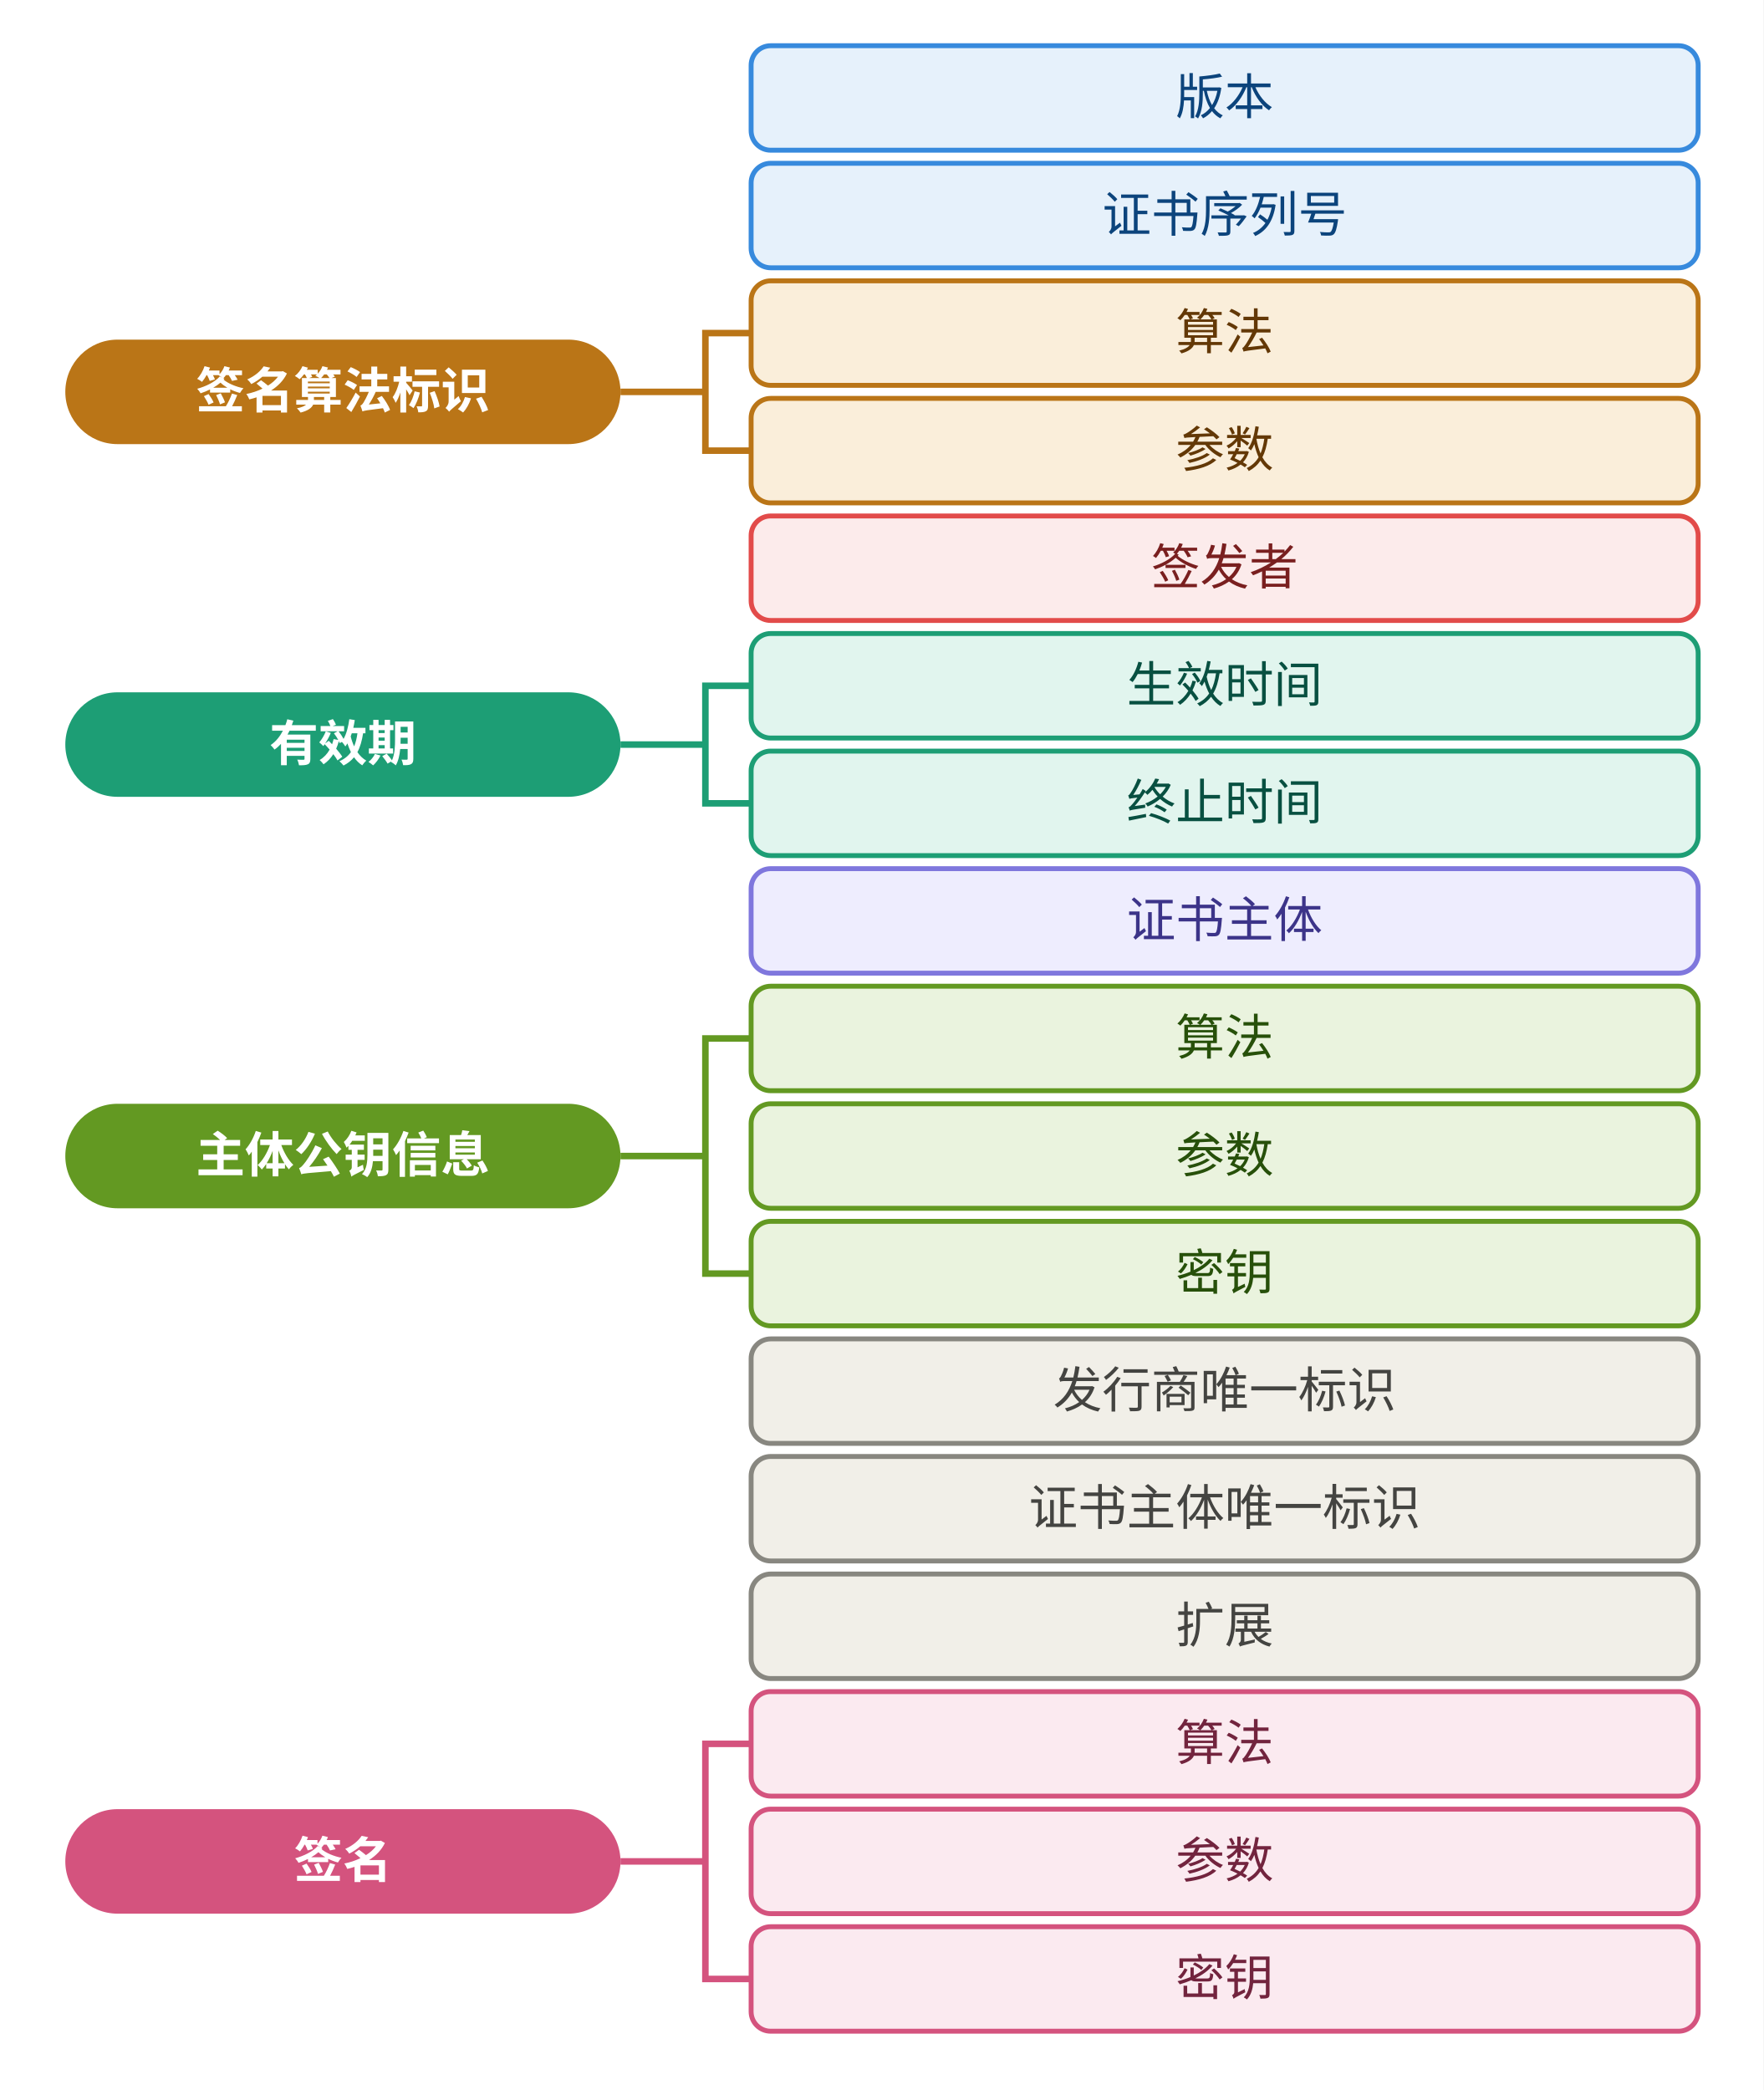
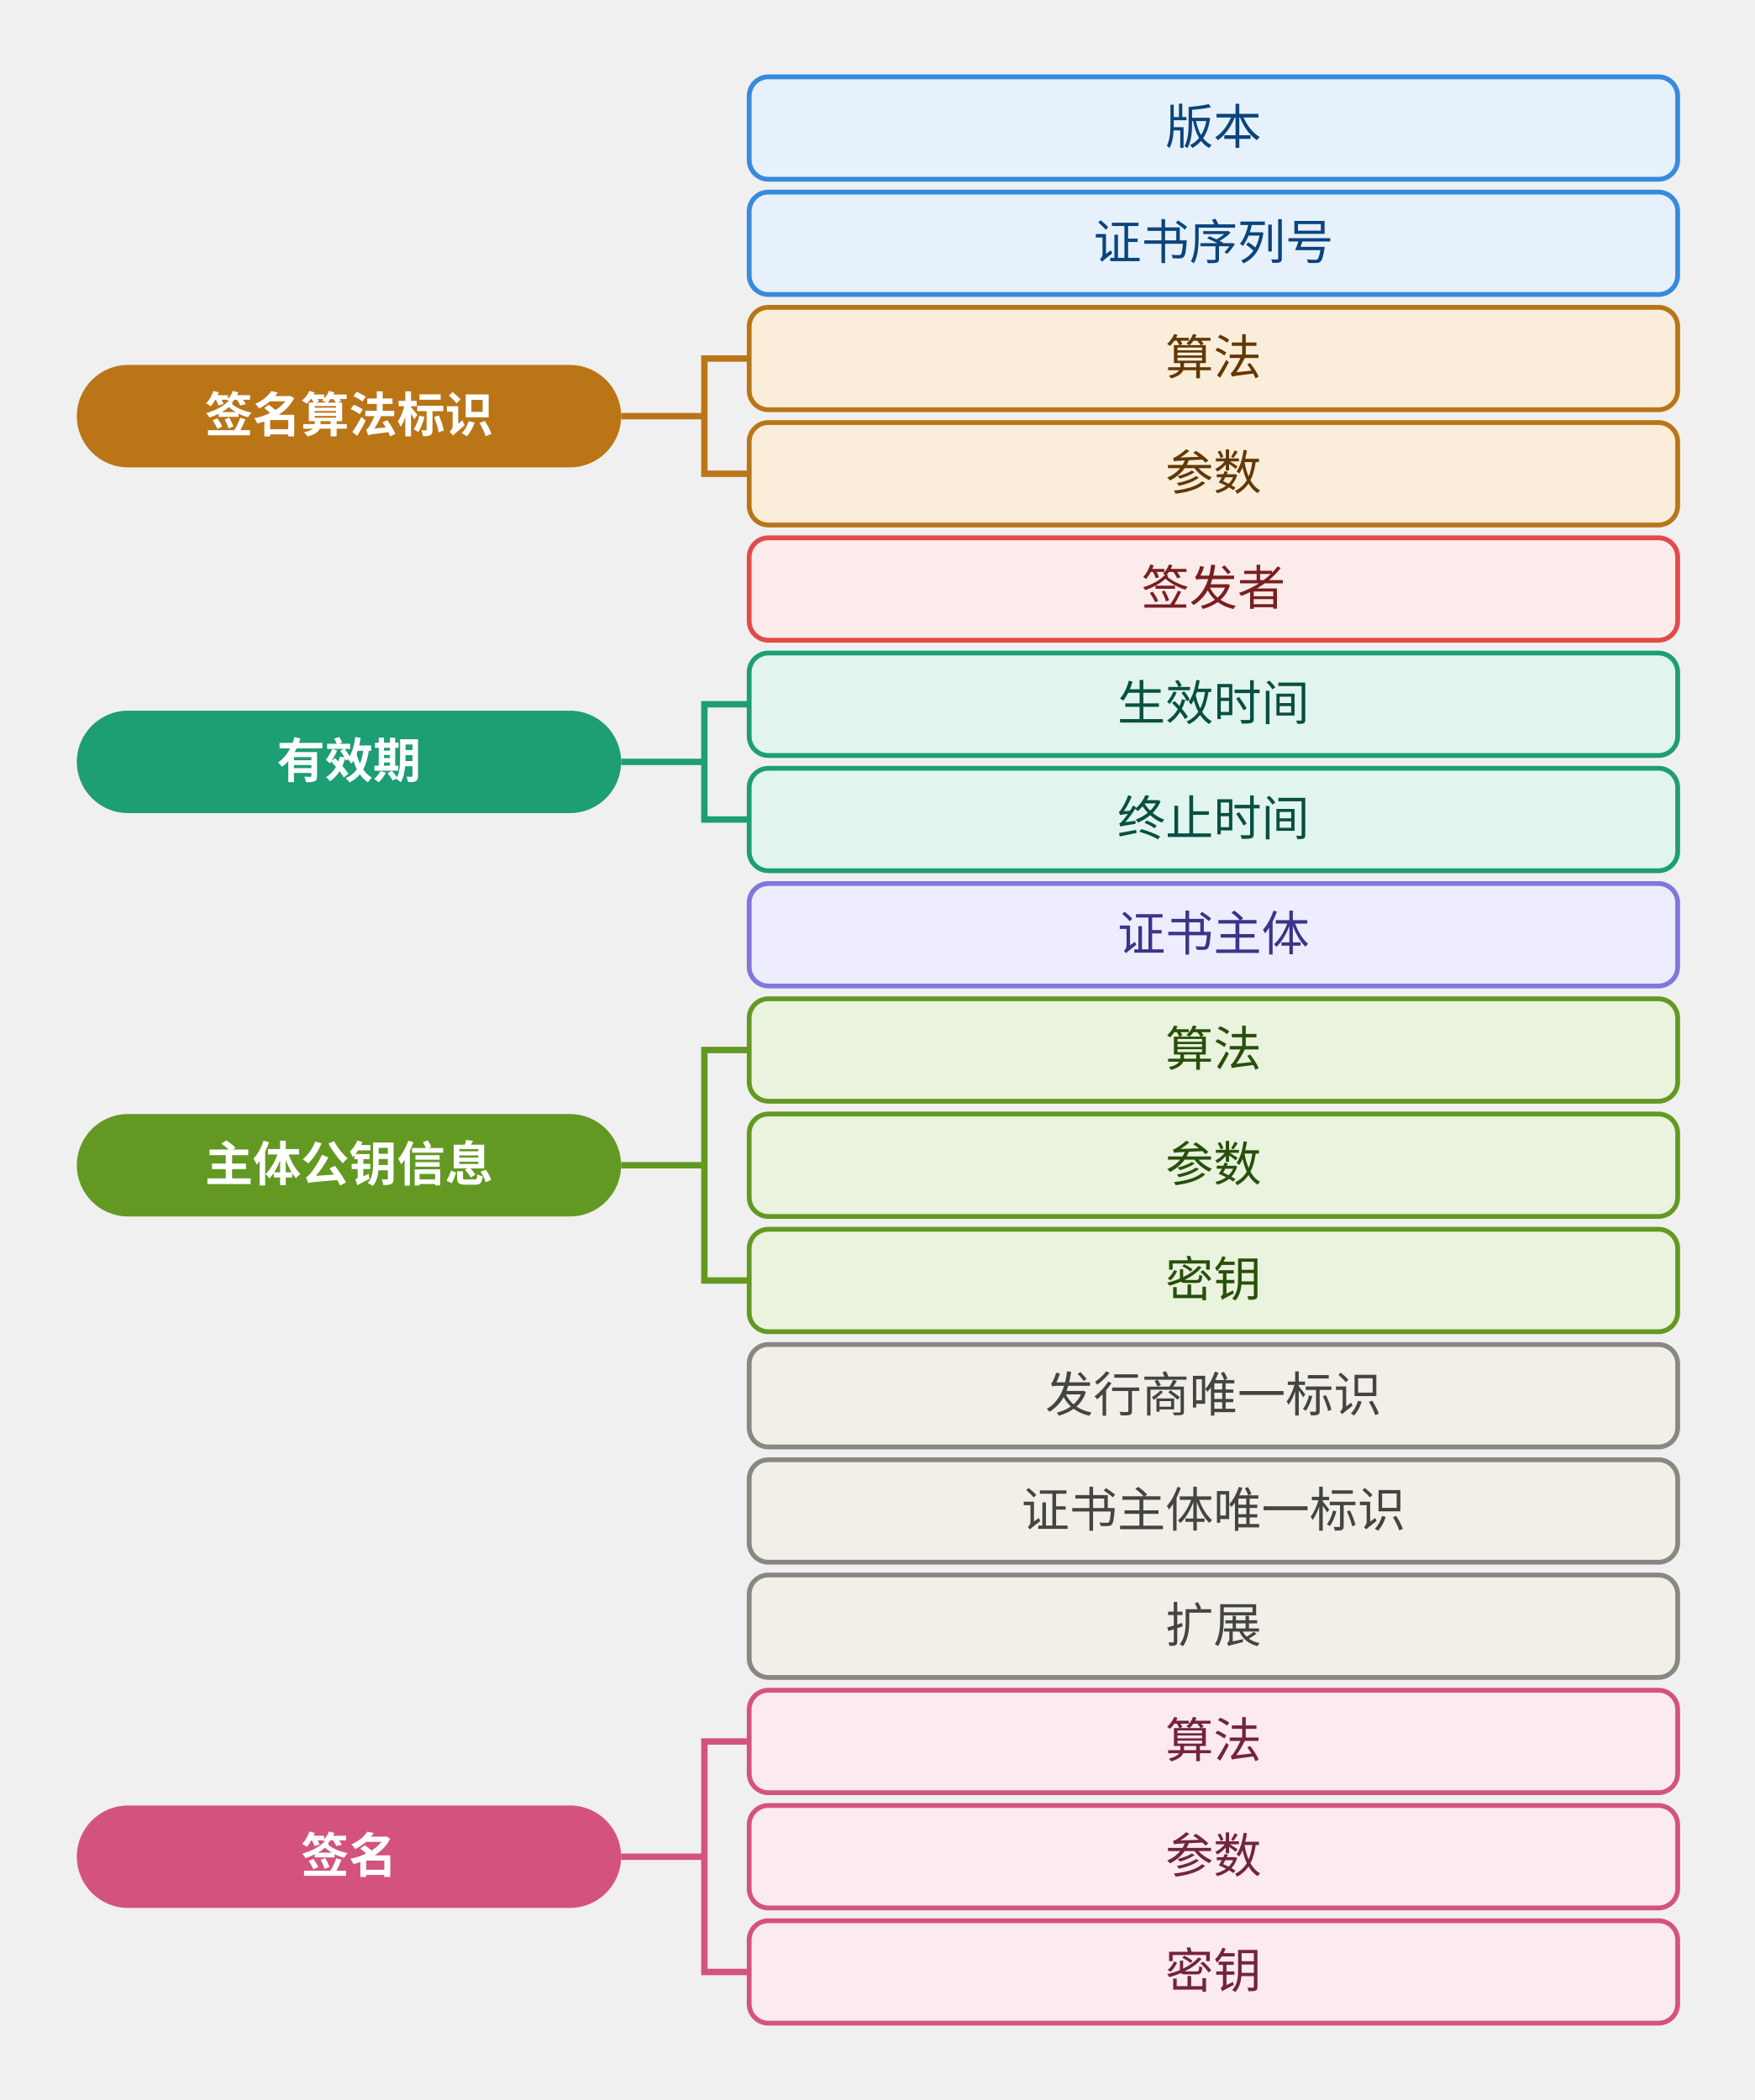
- <svg xmlns="http://www.w3.org/2000/svg" viewBox="0 0 540 640" font-family="'PingFang SC','Microsoft YaHei','Noto Sans CJK SC',sans-serif">
-   <rect width="540" height="640" fill="#ffffff" />
+ <svg xmlns="http://www.w3.org/2000/svg" viewBox="-4 -10 548 656" font-family="'PingFang SC','Microsoft YaHei','Noto Sans CJK SC',sans-serif">
  <rect x="230" y="14" width="290" height="32" rx="6" fill="#E6F1FB" stroke="#378ADD" stroke-width="1.5" />
  <text x="375" y="35" text-anchor="middle" font-size="15" fill="#0C447C">版本</text>
  <rect x="230" y="50" width="290" height="32" rx="6" fill="#E6F1FB" stroke="#378ADD" stroke-width="1.5" />
  <text x="375" y="71" text-anchor="middle" font-size="15" fill="#0C447C">证书序列号</text>
  <rect x="230" y="86" width="290" height="32" rx="6" fill="#FAEEDA" stroke="#BA7517" stroke-width="1.5" />
  <text x="375" y="107" text-anchor="middle" font-size="15" fill="#633806">算法</text>
  <rect x="230" y="122" width="290" height="32" rx="6" fill="#FAEEDA" stroke="#BA7517" stroke-width="1.5" />
  <text x="375" y="143" text-anchor="middle" font-size="15" fill="#633806">参数</text>
  <rect x="230" y="158" width="290" height="32" rx="6" fill="#FCEBEB" stroke="#E24B4A" stroke-width="1.5" />
  <text x="375" y="179" text-anchor="middle" font-size="15" fill="#791F1F">签发者</text>
  <rect x="230" y="194" width="290" height="32" rx="6" fill="#E1F5EE" stroke="#1D9E75" stroke-width="1.5" />
  <text x="375" y="215" text-anchor="middle" font-size="15" fill="#085041">生效时间</text>
  <rect x="230" y="230" width="290" height="32" rx="6" fill="#E1F5EE" stroke="#1D9E75" stroke-width="1.5" />
  <text x="375" y="251" text-anchor="middle" font-size="15" fill="#085041">终止时间</text>
  <rect x="230" y="266" width="290" height="32" rx="6" fill="#EEEDFE" stroke="#7F77DD" stroke-width="1.5" />
  <text x="375" y="287" text-anchor="middle" font-size="15" fill="#3C3489">证书主体</text>
  <rect x="230" y="302" width="290" height="32" rx="6" fill="#EAF3DE" stroke="#639922" stroke-width="1.5" />
  <text x="375" y="323" text-anchor="middle" font-size="15" fill="#27500A">算法</text>
  <rect x="230" y="338" width="290" height="32" rx="6" fill="#EAF3DE" stroke="#639922" stroke-width="1.5" />
  <text x="375" y="359" text-anchor="middle" font-size="15" fill="#27500A">参数</text>
  <rect x="230" y="374" width="290" height="32" rx="6" fill="#EAF3DE" stroke="#639922" stroke-width="1.5" />
  <text x="375" y="395" text-anchor="middle" font-size="15" fill="#27500A">密钥</text>
  <rect x="230" y="410" width="290" height="32" rx="6" fill="#F1EFE8" stroke="#888780" stroke-width="1.5" />
  <text x="375" y="431" text-anchor="middle" font-size="15" fill="#444441">发行商唯一标识</text>
  <rect x="230" y="446" width="290" height="32" rx="6" fill="#F1EFE8" stroke="#888780" stroke-width="1.5" />
  <text x="375" y="467" text-anchor="middle" font-size="15" fill="#444441">证书主体唯一标识</text>
  <rect x="230" y="482" width="290" height="32" rx="6" fill="#F1EFE8" stroke="#888780" stroke-width="1.5" />
  <text x="375" y="503" text-anchor="middle" font-size="15" fill="#444441">扩展</text>
  <rect x="230" y="518" width="290" height="32" rx="6" fill="#FBEAF0" stroke="#D4537E" stroke-width="1.5" />
  <text x="375" y="539" text-anchor="middle" font-size="15" fill="#72243E">算法</text>
  <rect x="230" y="554" width="290" height="32" rx="6" fill="#FBEAF0" stroke="#D4537E" stroke-width="1.5" />
  <text x="375" y="575" text-anchor="middle" font-size="15" fill="#72243E">参数</text>
  <rect x="230" y="590" width="290" height="32" rx="6" fill="#FBEAF0" stroke="#D4537E" stroke-width="1.5" />
  <text x="375" y="611" text-anchor="middle" font-size="15" fill="#72243E">密钥</text>
  <rect x="20" y="104.0" width="170" height="32" rx="16" fill="#BA7517" />
  <text x="105" y="125.0" text-anchor="middle" font-size="15" font-weight="600" fill="#ffffff">签名算法标识</text>
  <path d="M190,120.0 H216 M230,102.0 H216 V138.0 H230" fill="none" stroke="#BA7517" stroke-width="2" />
  <rect x="20" y="212.0" width="170" height="32" rx="16" fill="#1D9E75" />
  <text x="105" y="233.0" text-anchor="middle" font-size="15" font-weight="600" fill="#ffffff">有效期</text>
  <path d="M190,228.0 H216 M230,210.0 H216 V246.0 H230" fill="none" stroke="#1D9E75" stroke-width="2" />
  <rect x="20" y="338.0" width="170" height="32" rx="16" fill="#639922" />
  <text x="105" y="359.0" text-anchor="middle" font-size="15" font-weight="600" fill="#ffffff">主体公钥信息</text>
  <path d="M190,354.0 H216 M230,318.0 H216 V390.0 H230" fill="none" stroke="#639922" stroke-width="2" />
  <rect x="20" y="554.0" width="170" height="32" rx="16" fill="#D4537E" />
  <text x="105" y="575.0" text-anchor="middle" font-size="15" font-weight="600" fill="#ffffff">签名</text>
  <path d="M190,570.0 H216 M230,534.0 H216 V606.0 H230" fill="none" stroke="#D4537E" stroke-width="2" />
</svg>
